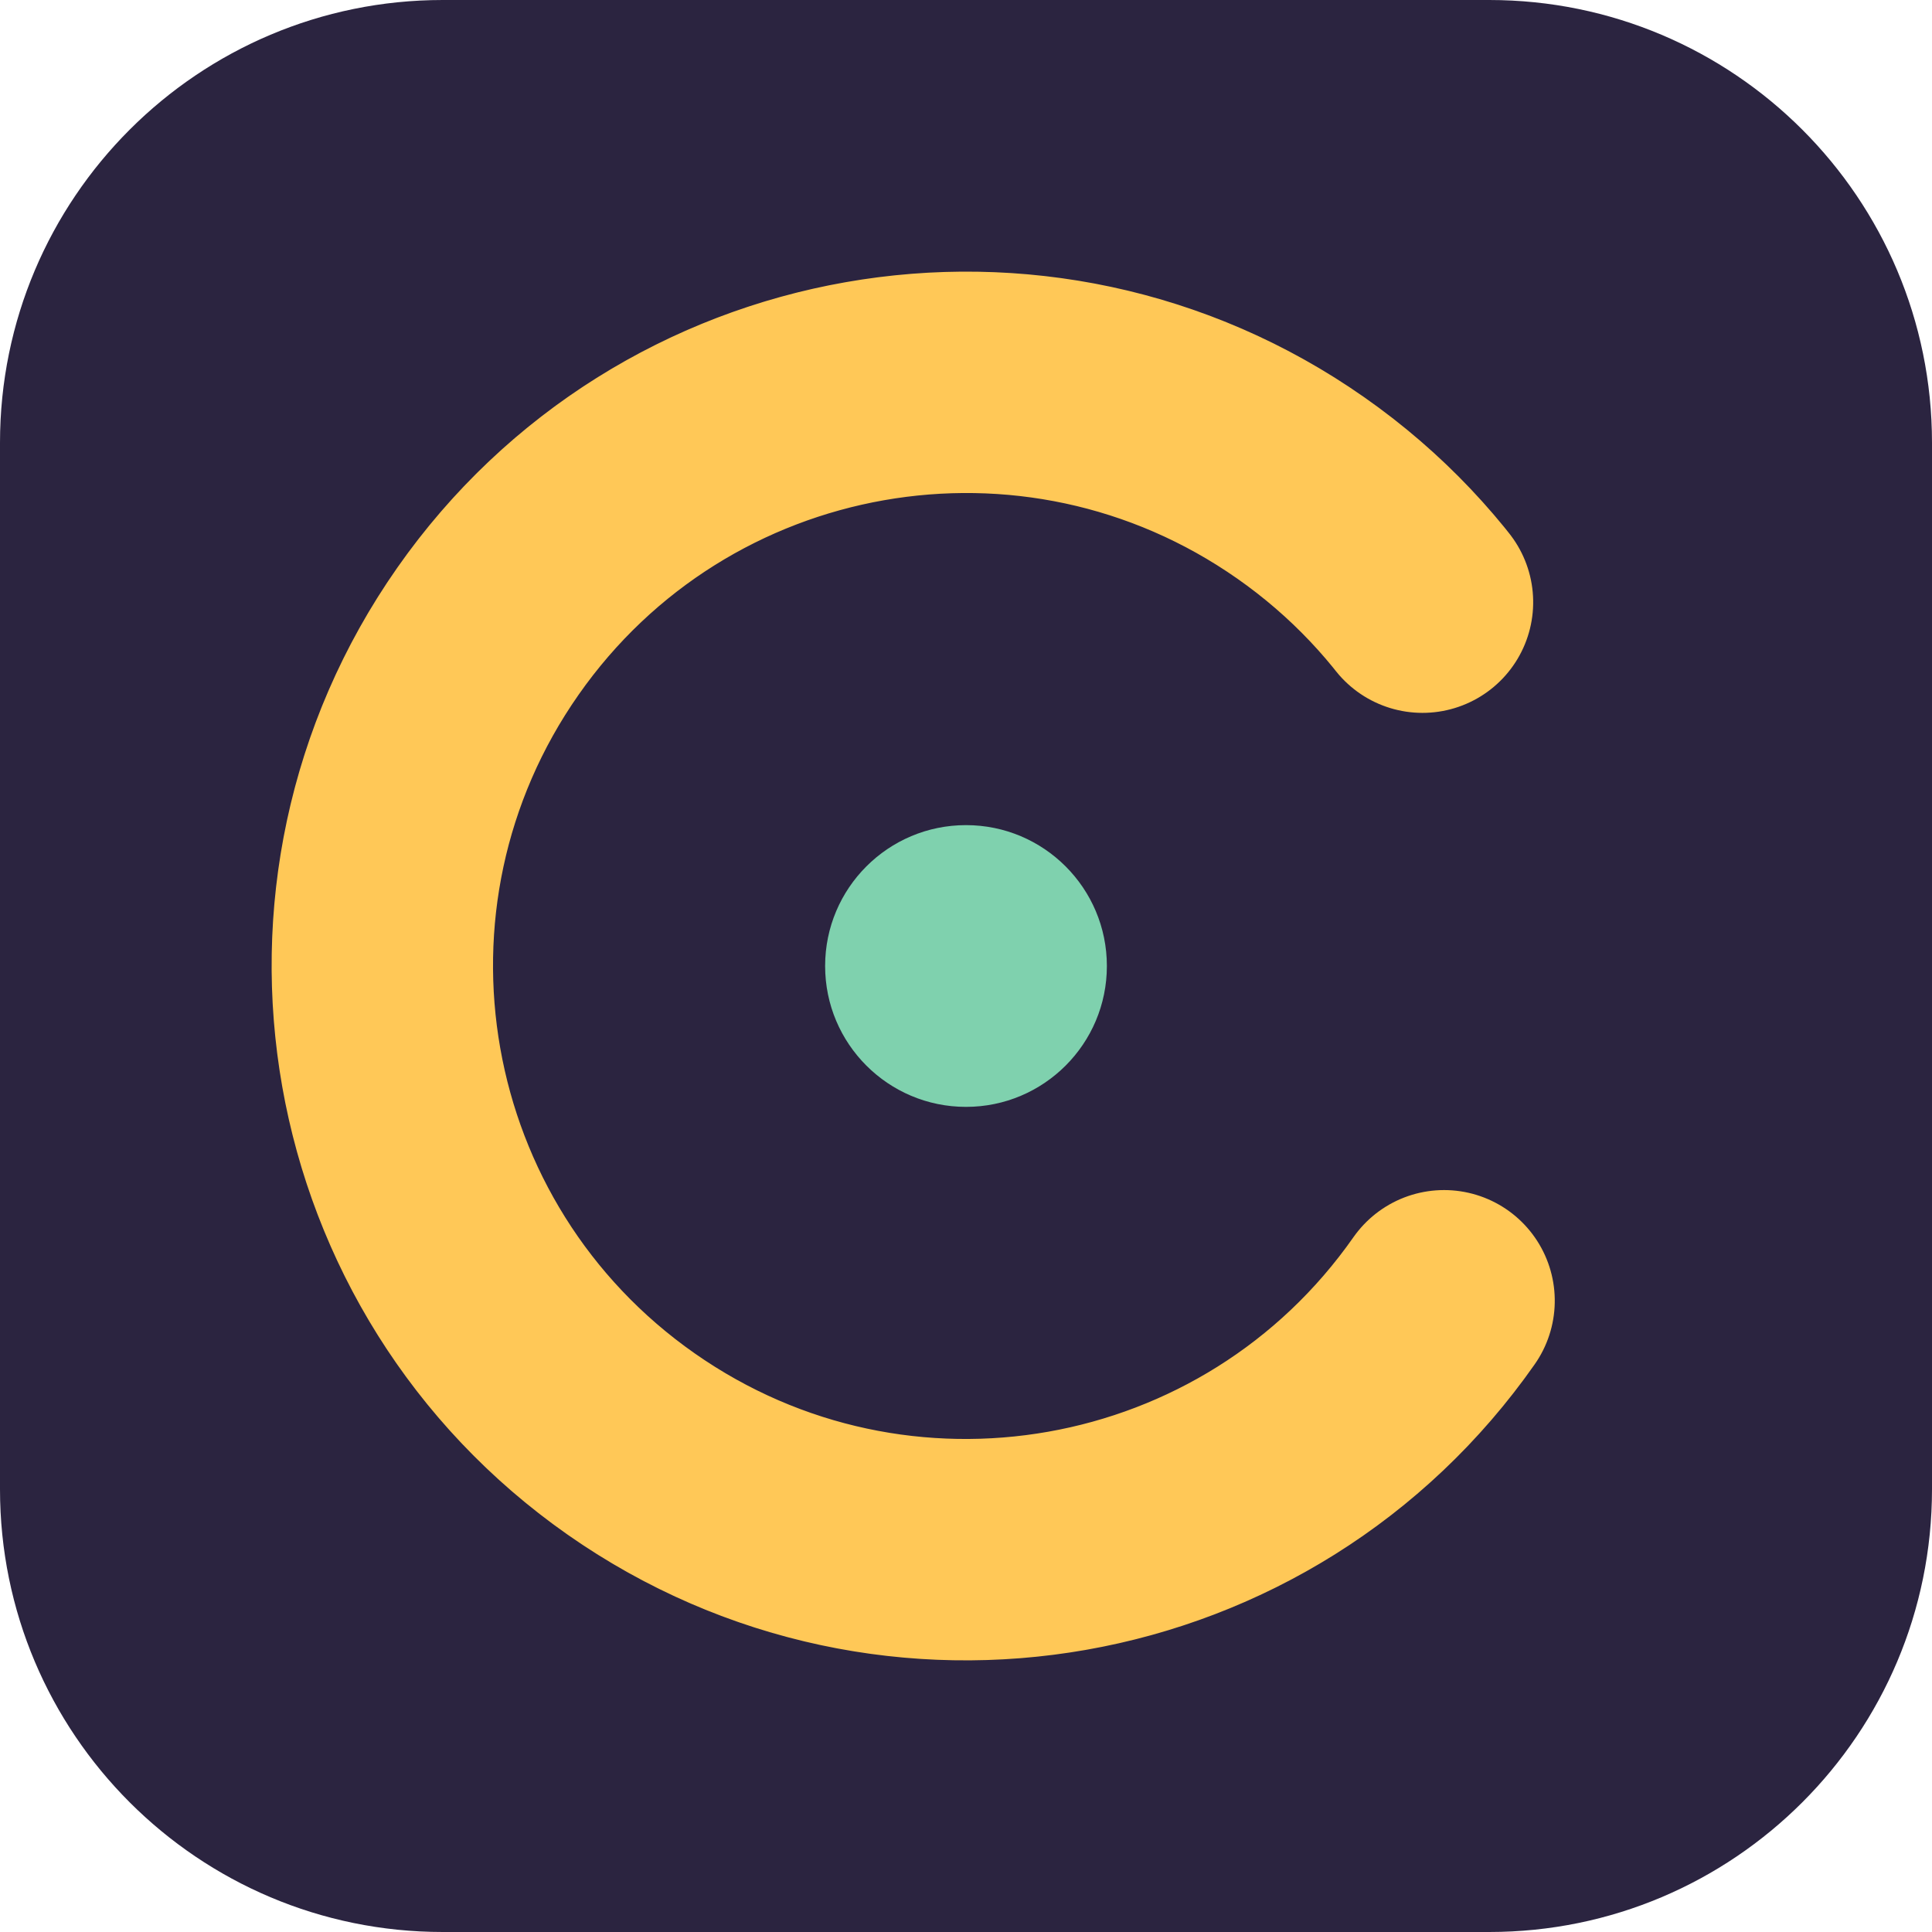
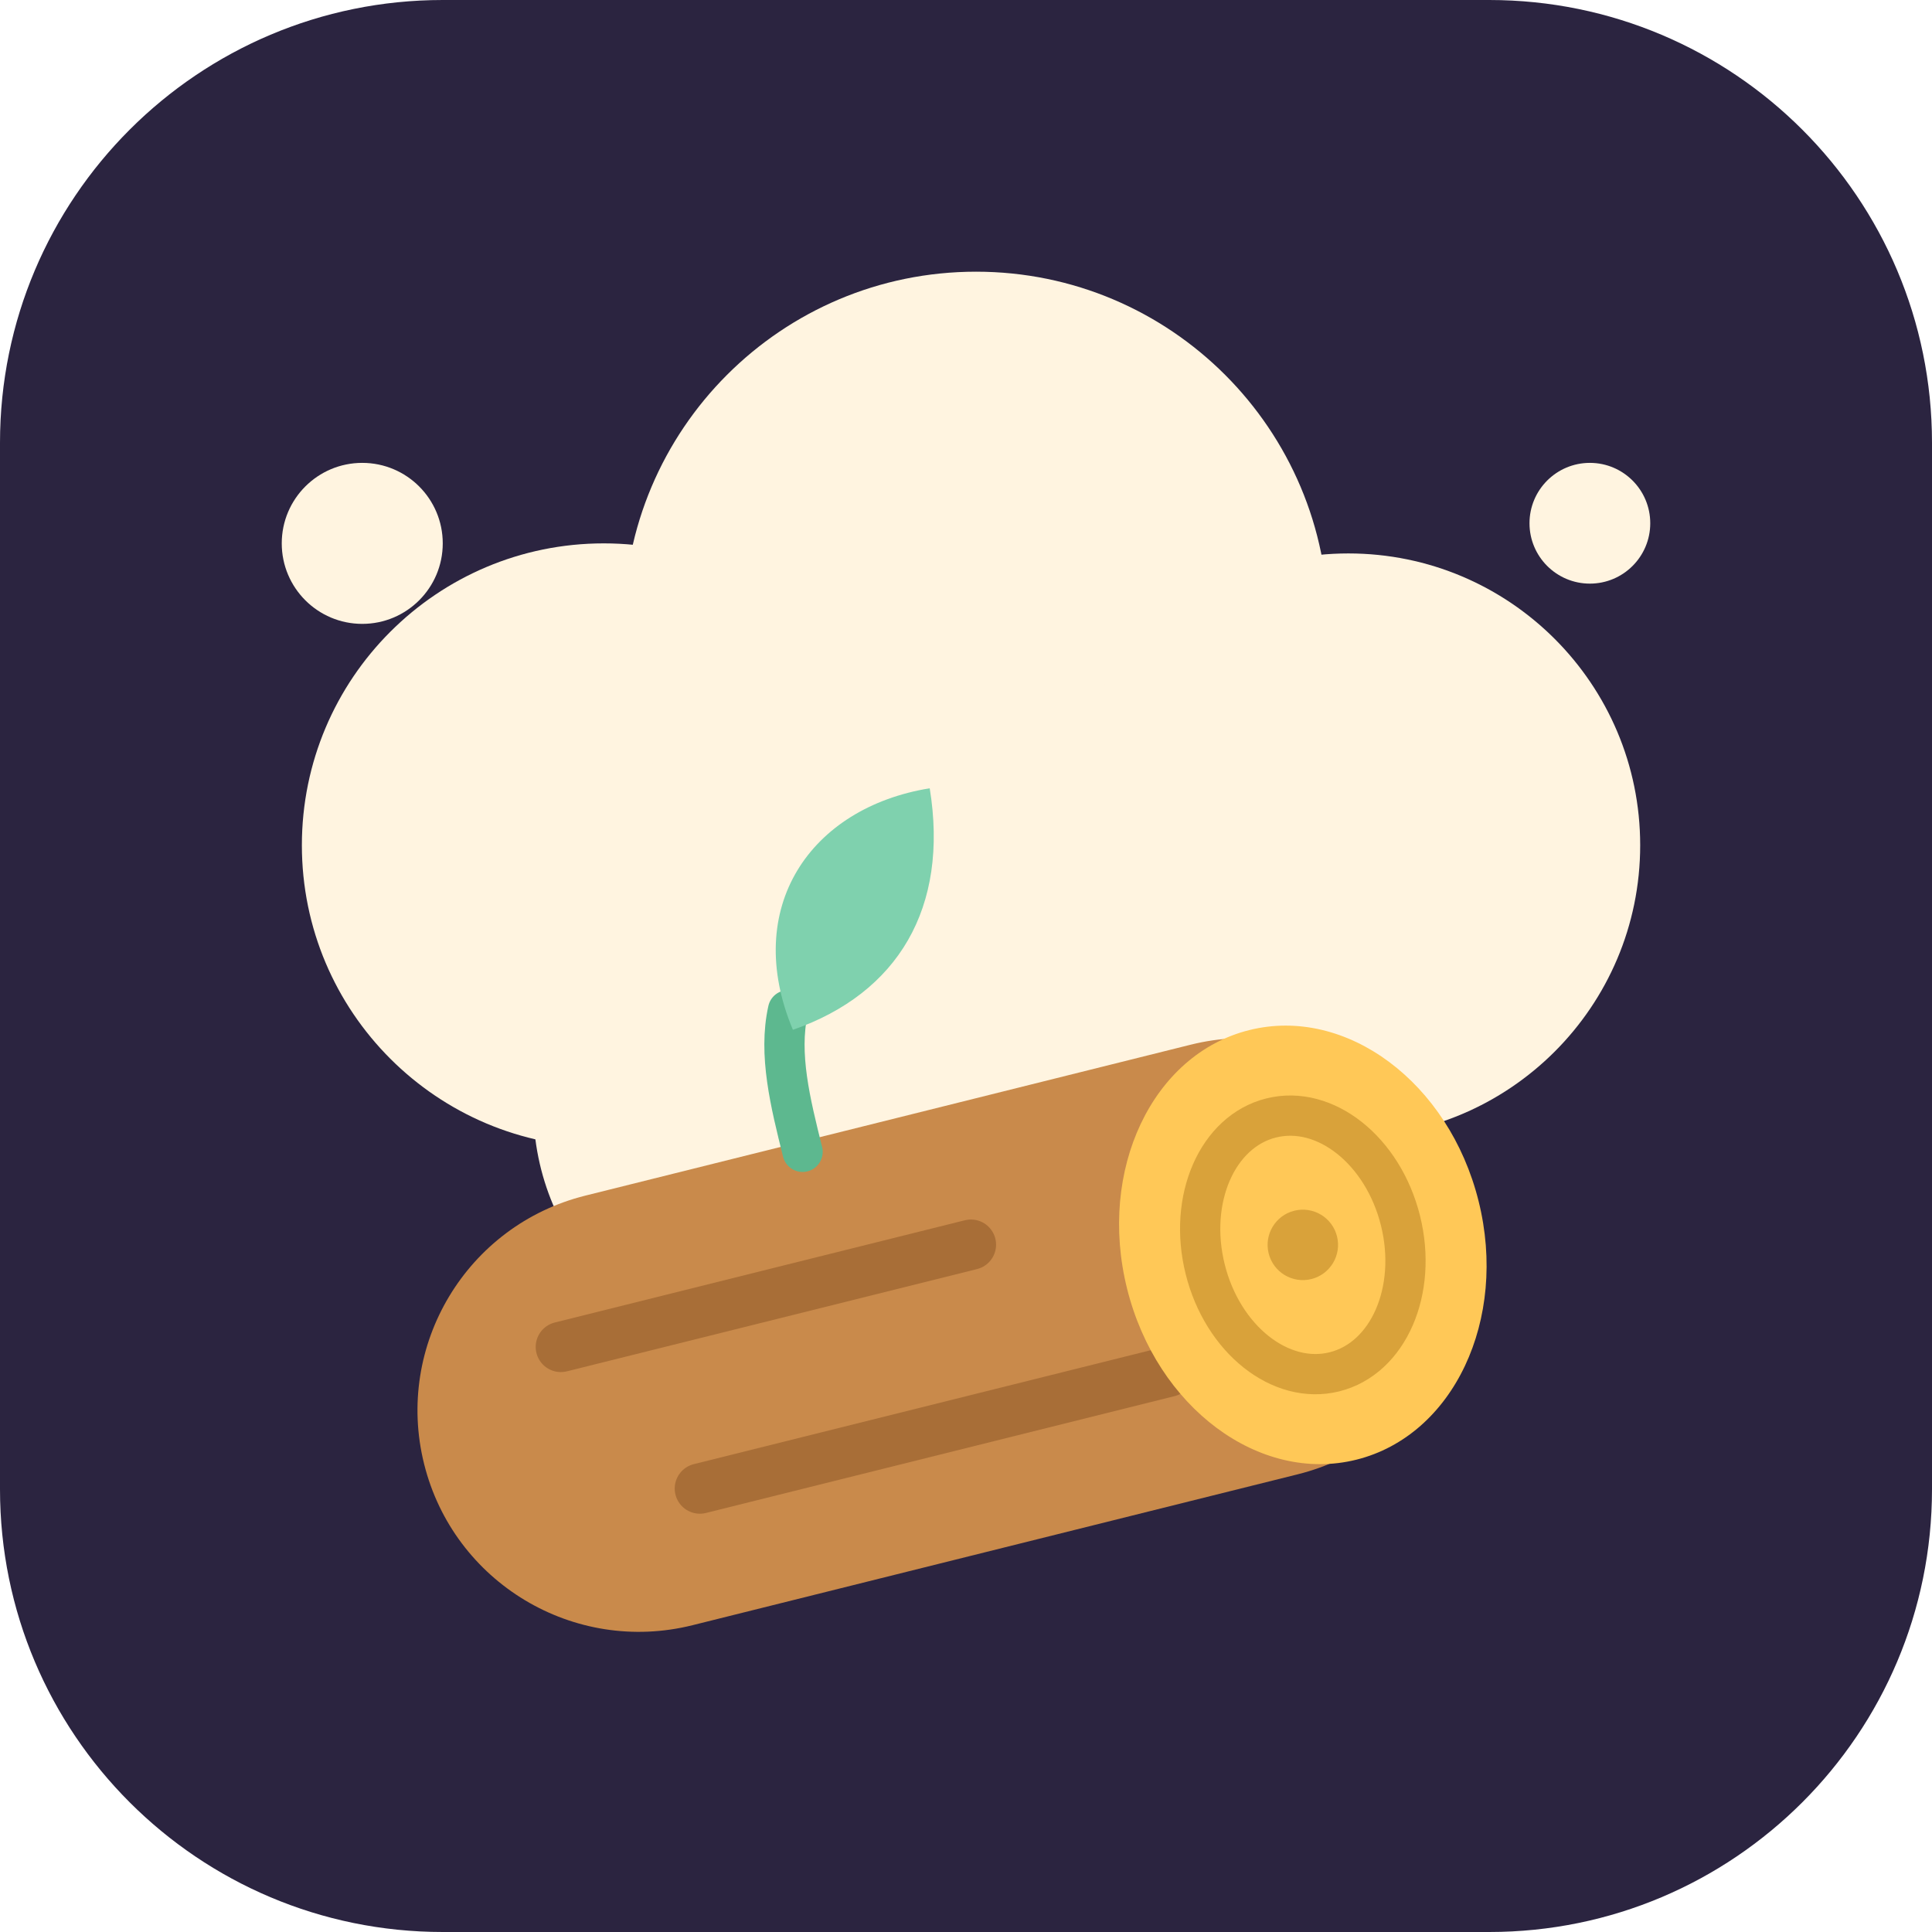
<svg xmlns="http://www.w3.org/2000/svg" width="192" height="192" viewBox="0 0 192 192">
  <rect width="192" height="192" rx="44" fill="#2B2440" />
-   <circle cx="96" cy="96" r="58" fill="none" stroke="#FFC857" stroke-width="22" stroke-dasharray="290 75" transform="rotate(35 96 96)" stroke-linecap="round" />
-   <circle cx="96" cy="96" r="14" fill="#7FD1AE" />
+   <g fill="#FFF4E0">
+     <circle cx="60" cy="84" r="30" />
+     <circle cx="97" cy="62" r="35" />
+     <circle cx="134" cy="84" r="29" />
+     <circle cx="78" cy="110" r="25" />
+     <circle cx="118" cy="110" r="25" />
+     <circle cx="36" cy="54" r="8" />
+     <circle cx="158" cy="52" r="6" />
+   </g>
+   <g transform="rotate(-14 96 130)">
+     <rect x="40" y="110" width="106" height="44" rx="22" fill="#C98A4B" />
+     <path d="M56 124h42M66 141h48" stroke="#A86E37" stroke-width="5" stroke-linecap="round" />
+     <ellipse cx="130" cy="132" rx="18" ry="22" fill="#FFC857" />
+     <ellipse cx="130" cy="132" rx="10" ry="13" fill="none" stroke="#D9A23A" stroke-width="4" />
+     <circle cx="130" cy="132" r="3.5" fill="#D9A23A" />
+     <path d="M84 111c0-5 0-10 2-14" stroke="#5DB88F" stroke-width="4" stroke-linecap="round" fill="none" />
+     <path d="M86 99c-2-13 7-21 19-20-1 12-8 19-19 20z" fill="#7FD1AE" />
+   </g>
</svg>
